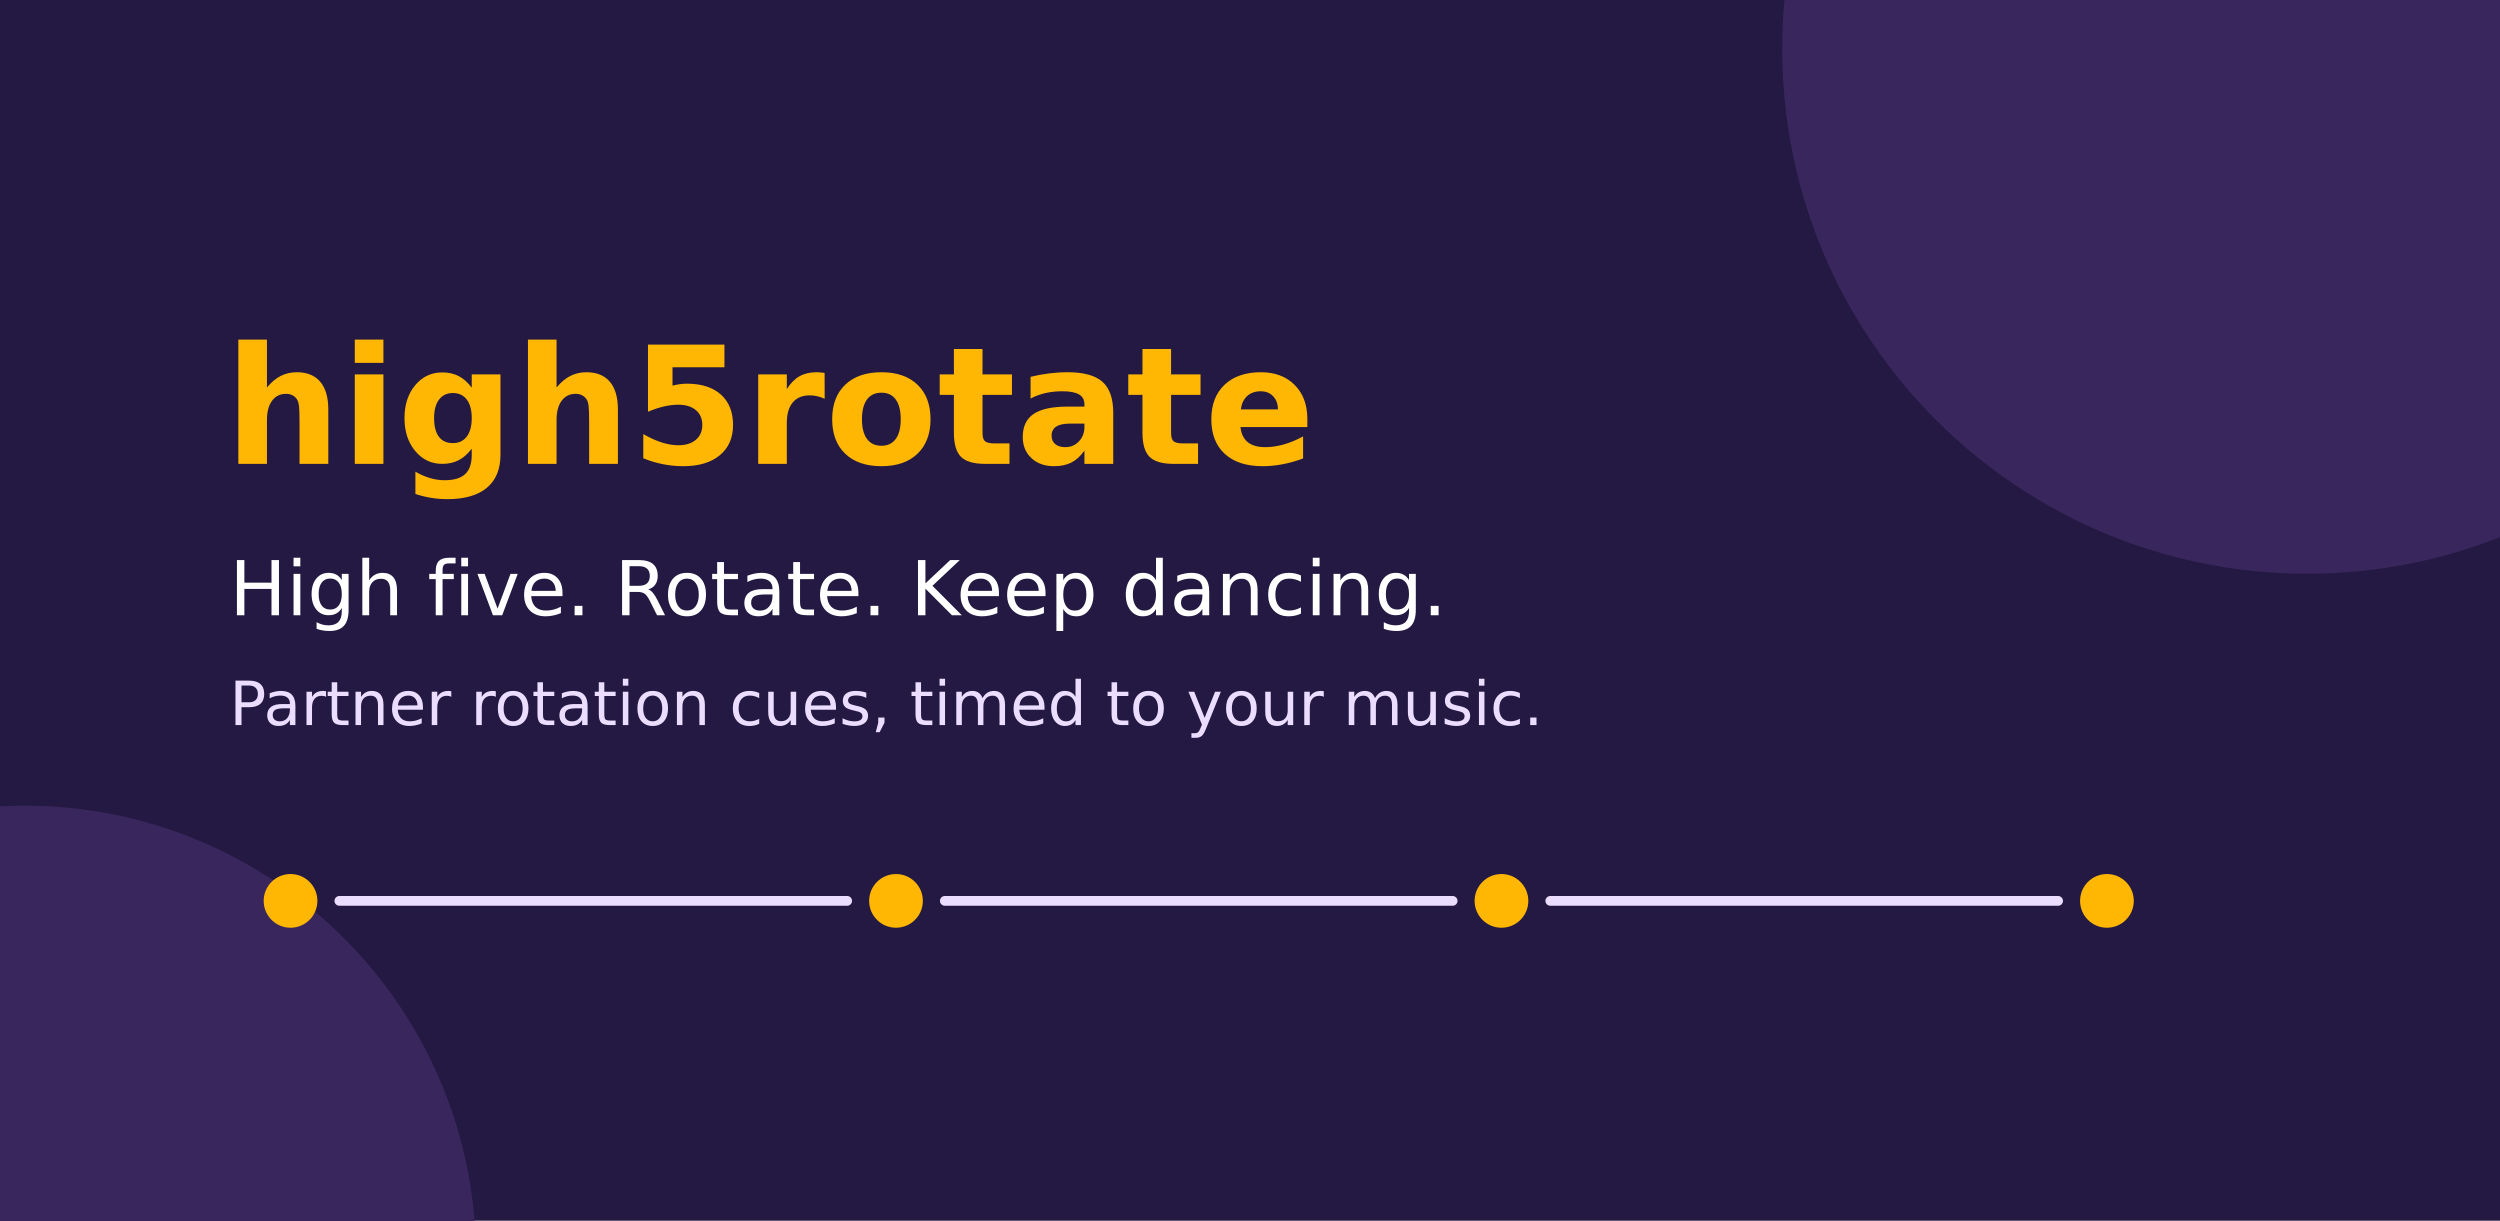
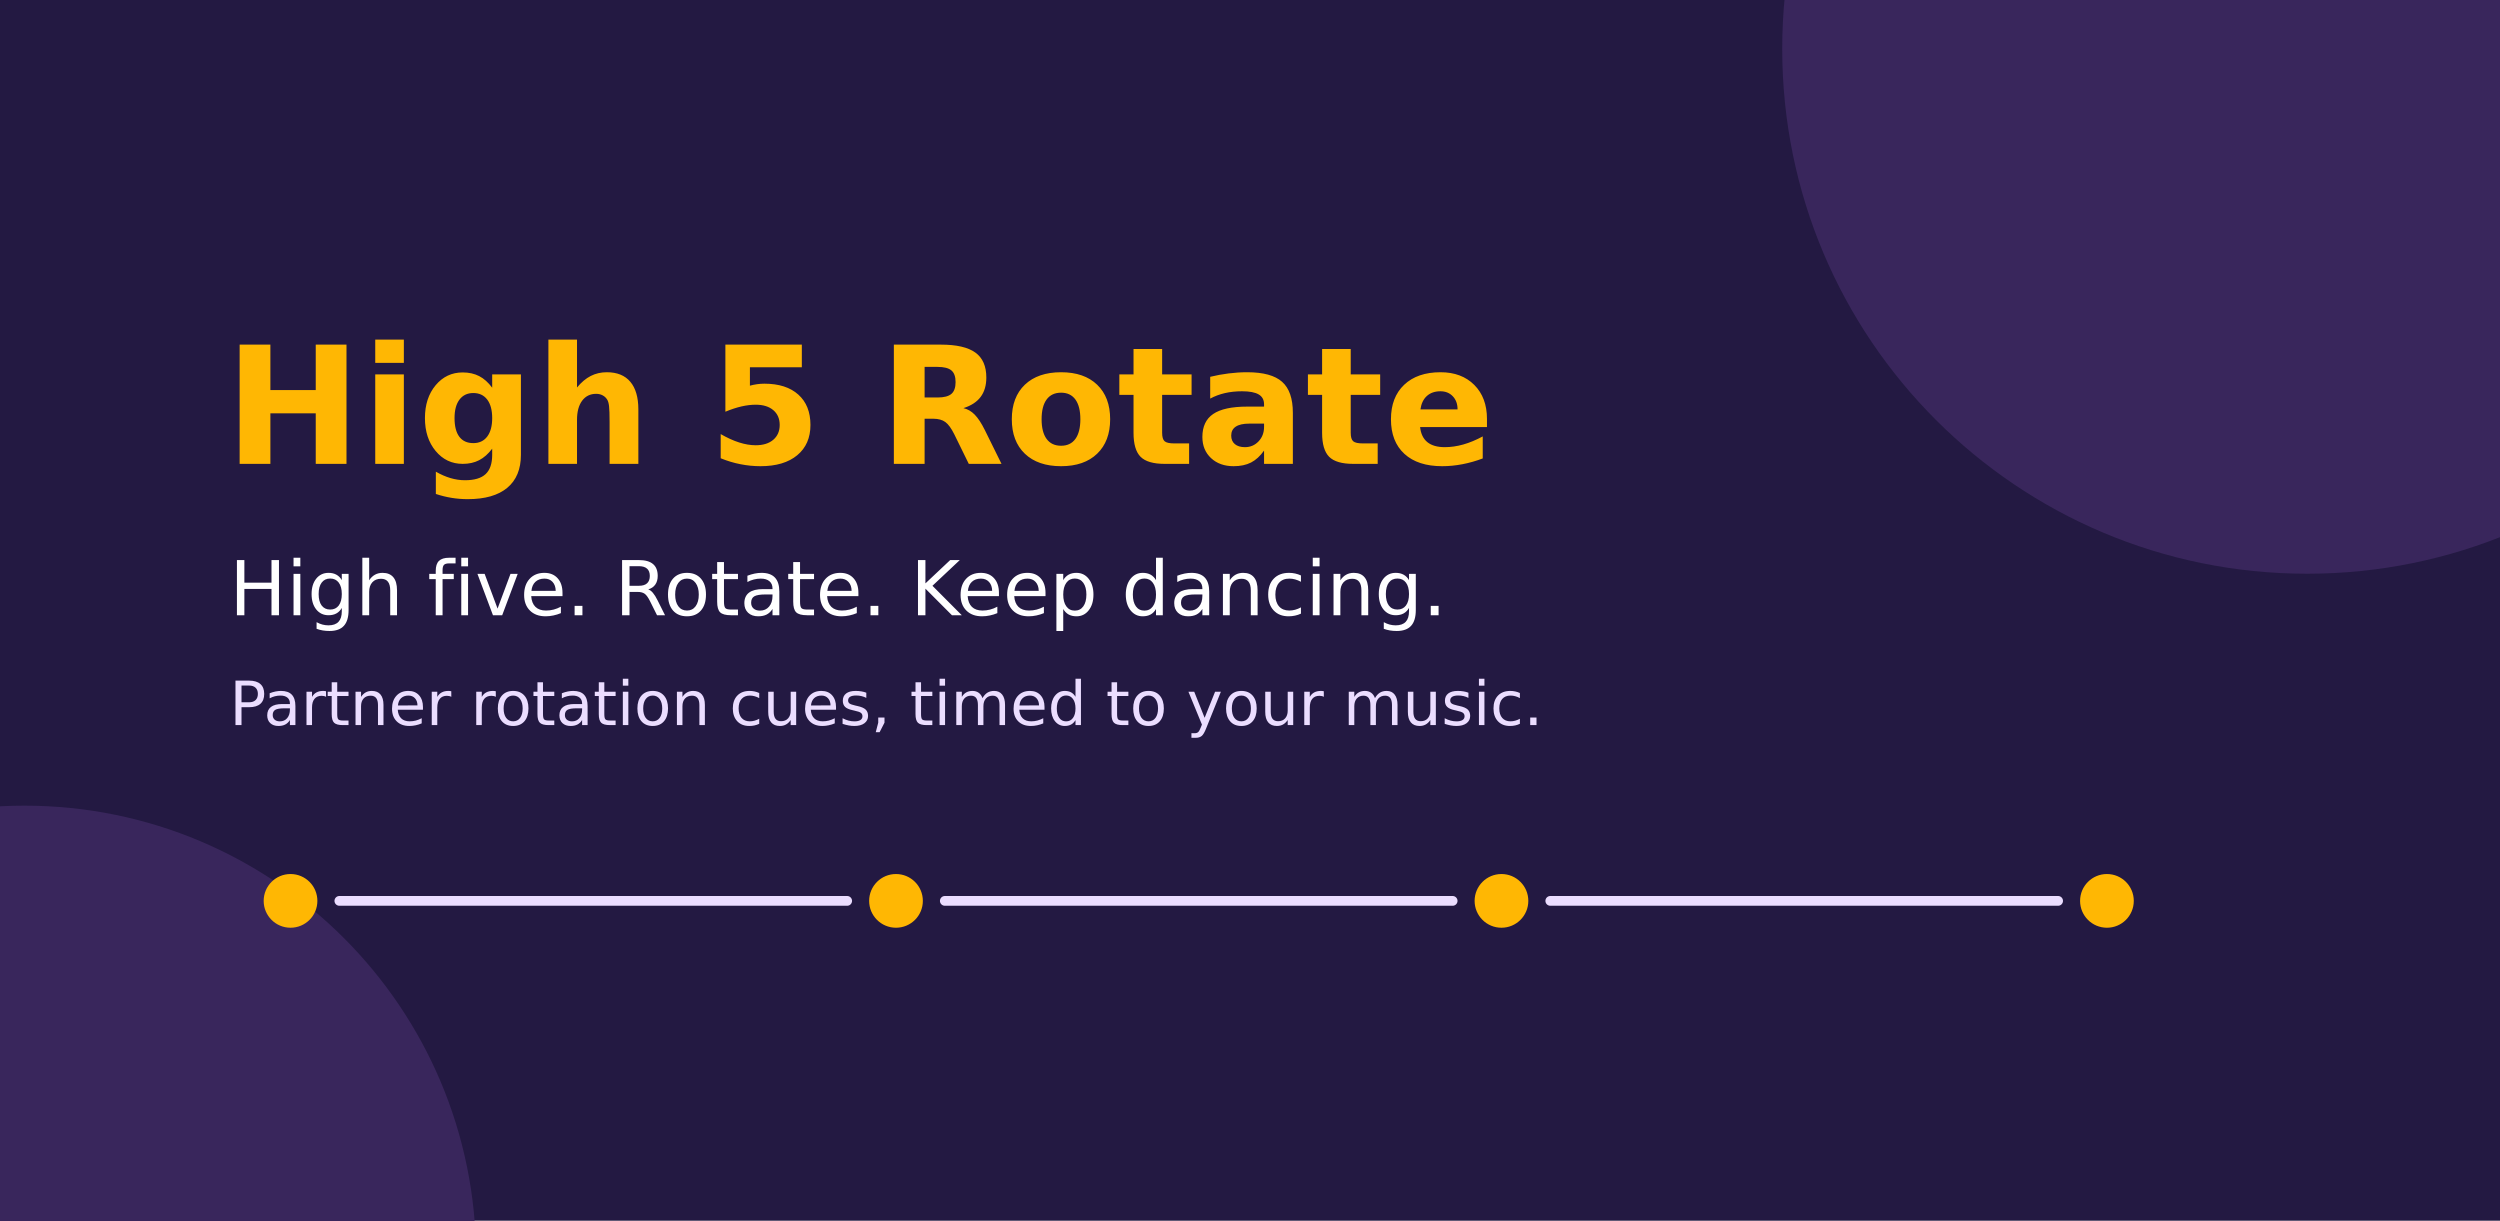
<svg xmlns="http://www.w3.org/2000/svg" width="1024" height="500" viewBox="0 0 1024 500">
  <rect width="1024" height="500" fill="#231942" />
  <circle cx="945" cy="20" r="215" fill="#39265C" />
  <circle cx="10" cy="515" r="185" fill="#39265C" />
  <g font-family="DejaVu Sans, sans-serif">
-     <text x="92" y="190" fill="#FFB703" font-size="67" font-weight="bold">high5rotate</text>
+     <text x="92" y="190" fill="#FFB703" font-size="67" font-weight="bold">High 5 Rotate</text>
    <text x="94" y="252" fill="#FFFFFF" font-size="31">High five. Rotate. Keep dancing.</text>
    <text x="94" y="297" fill="#EBDDFF" font-size="25">Partner rotation cues, timed to your music.</text>
  </g>
  <g fill="#FFB703">
    <circle cx="119" cy="369" r="11" />
    <circle cx="367" cy="369" r="11" />
    <circle cx="615" cy="369" r="11" />
    <circle cx="863" cy="369" r="11" />
  </g>
  <path d="M139 369H347M387 369H595M635 369H843" stroke="#EBDDFF" stroke-width="4" stroke-linecap="round" />
</svg>
